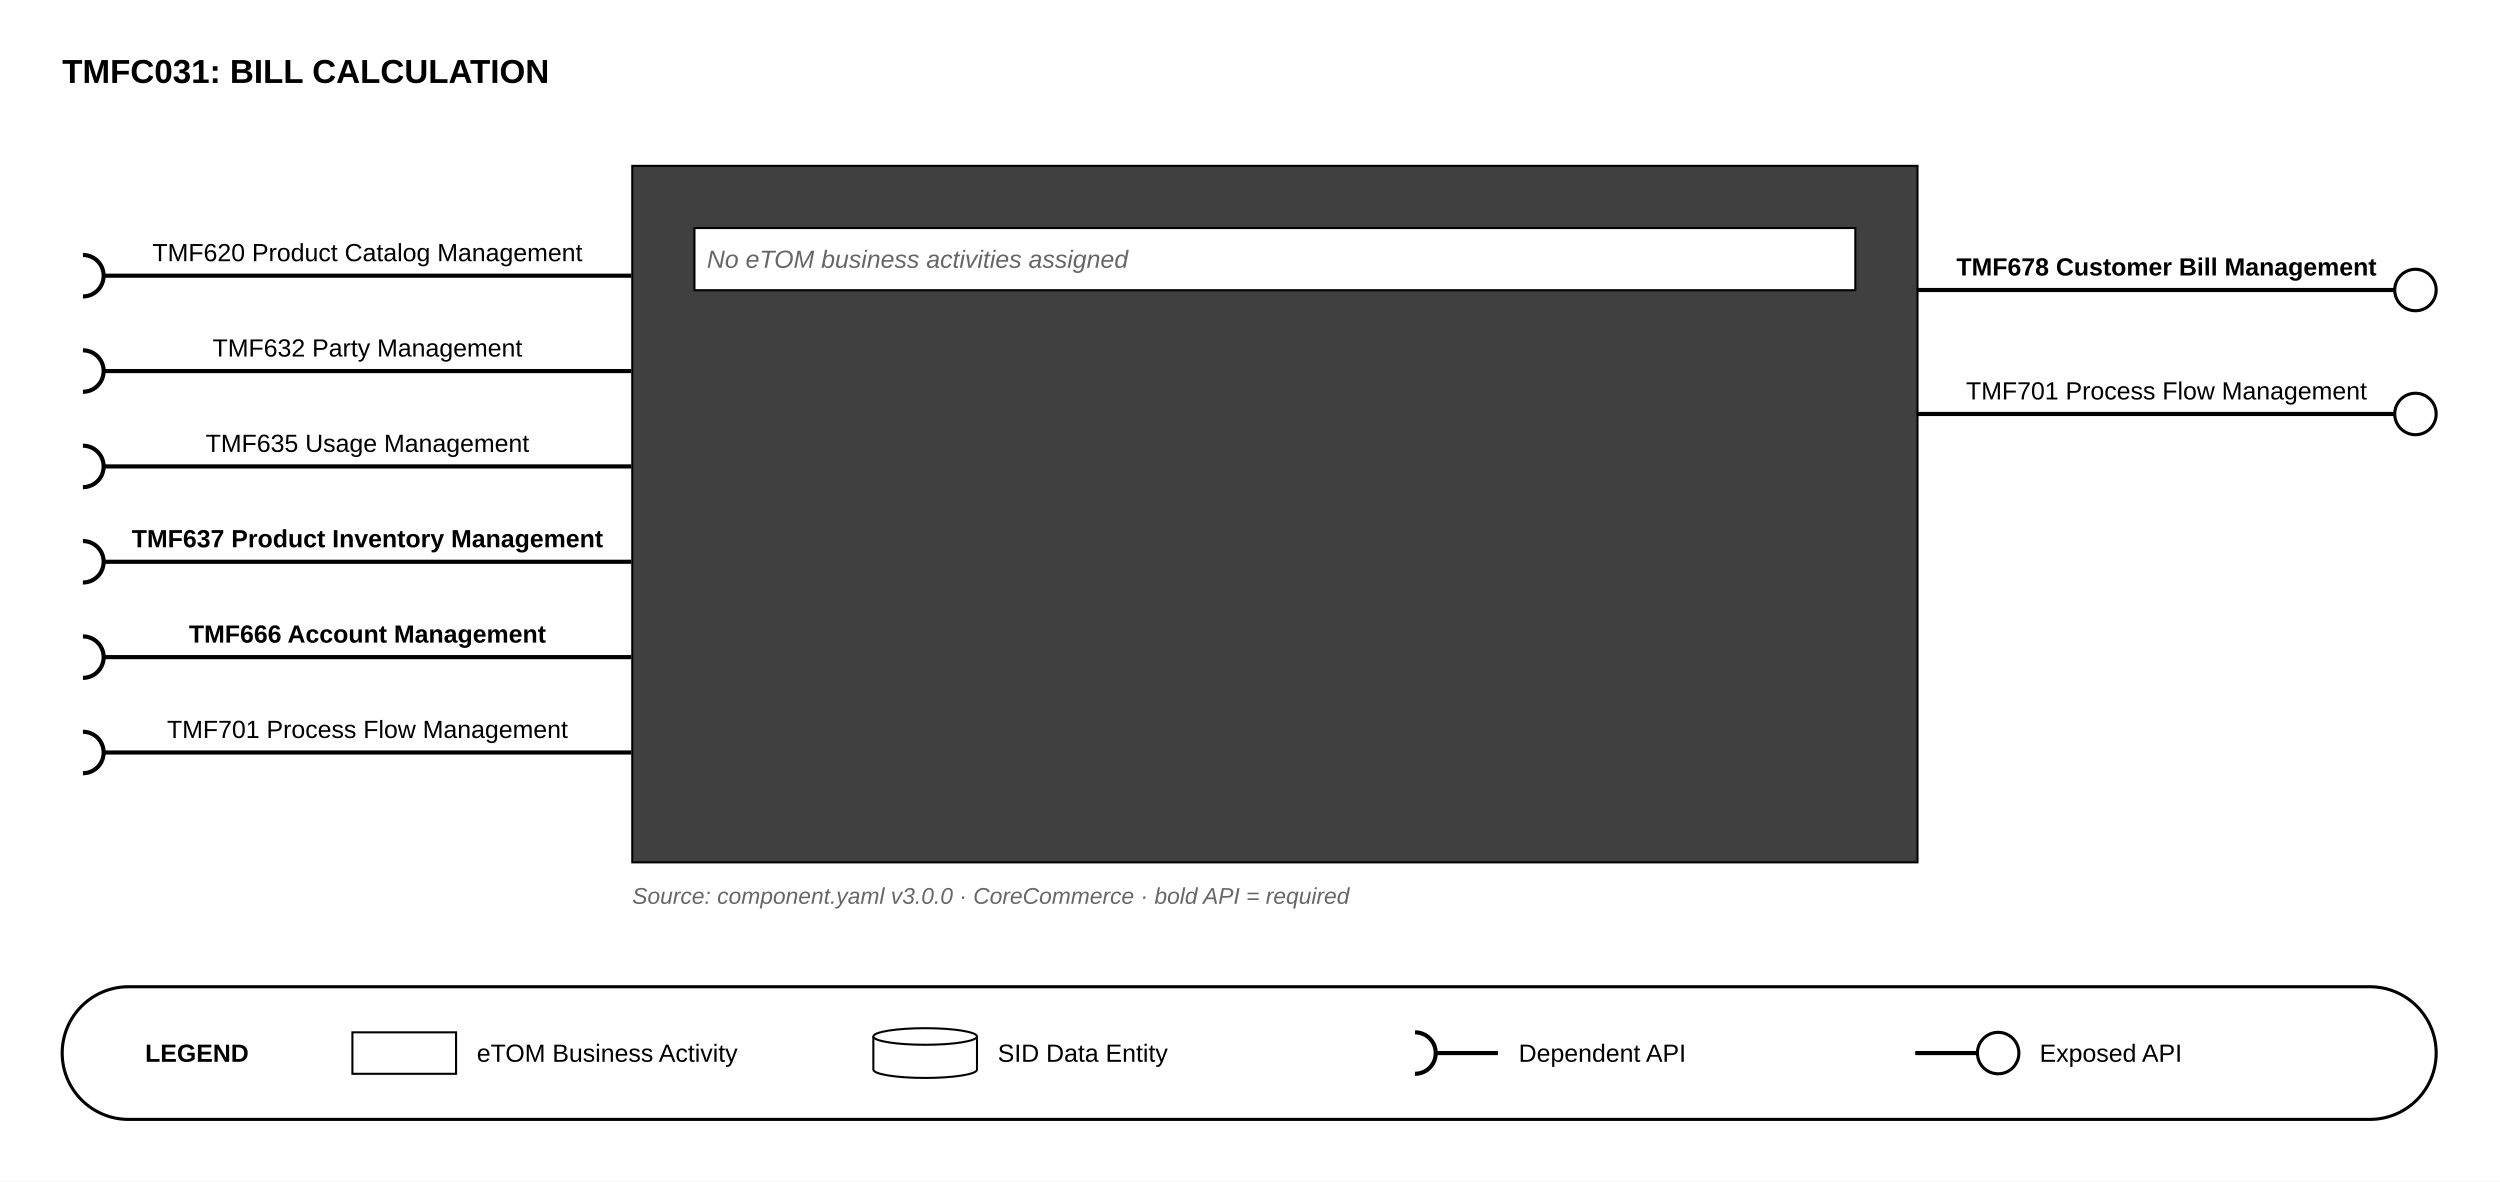
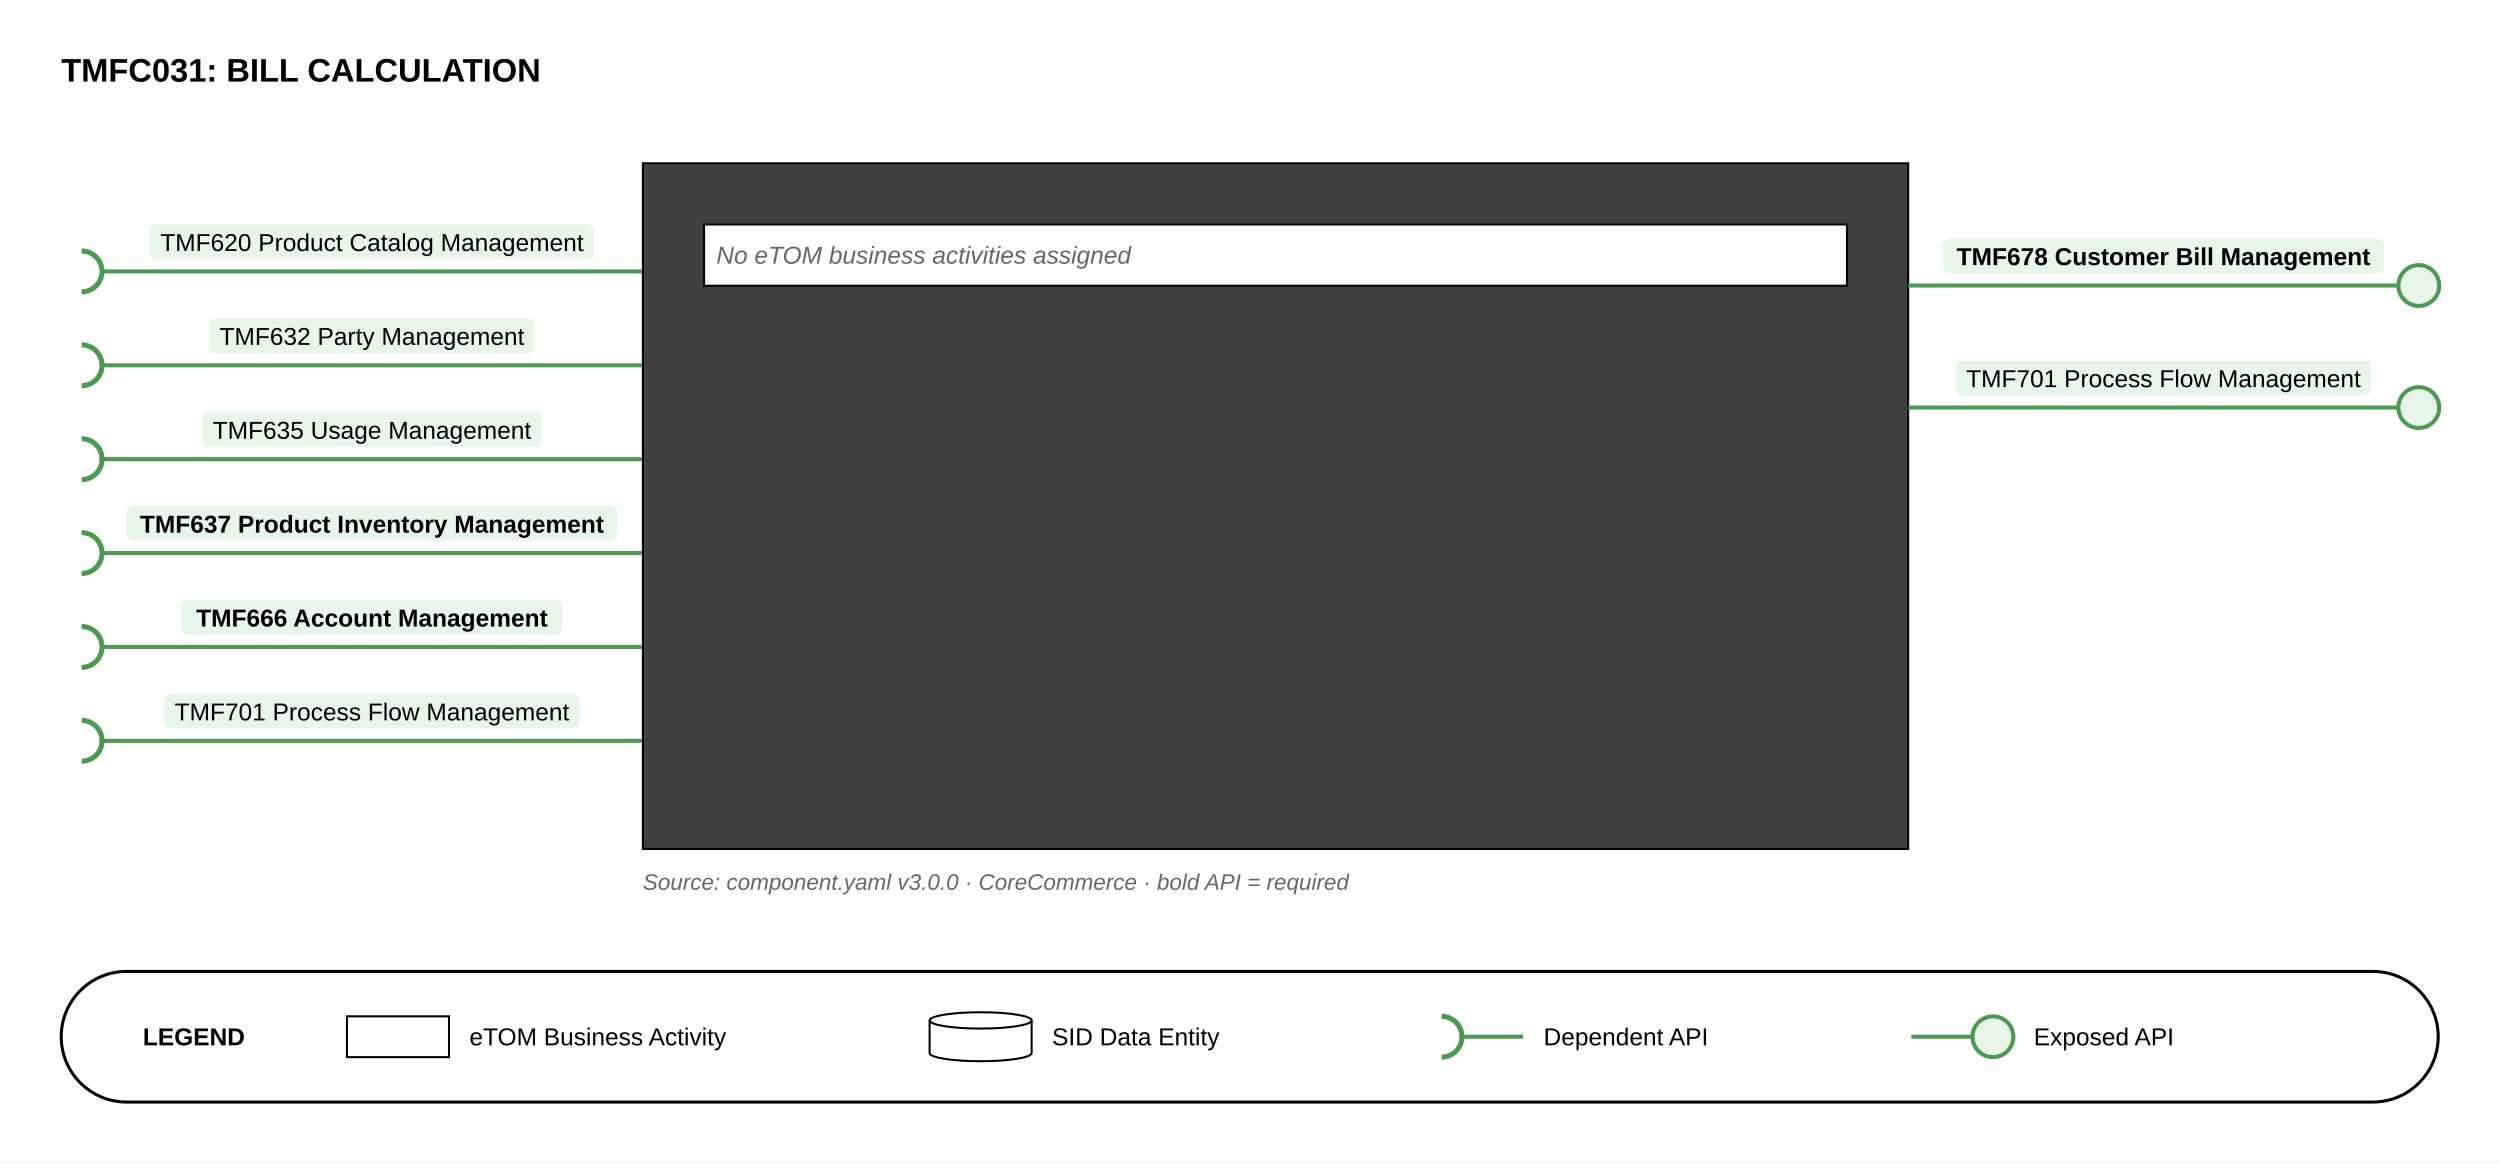
- <svg xmlns="http://www.w3.org/2000/svg" version="1.1" width="1206" height="570" viewBox="0 0 1206 570" font-family="Arial, Helvetica, sans-serif" font-size="12">
+ <svg xmlns="http://www.w3.org/2000/svg" version="1.1" width="1225" height="570" viewBox="0 0 1225 570" font-family="Arial, Helvetica, sans-serif" font-size="12">
  <rect width="100%" height="100%" fill="#ffffff" />
  <text x="30" y="40" font-size="16" font-weight="bold" fill="#000000">TMFC031: BILL CALCULATION</text>
-   <g id="component" transform="translate(305,80)">
+   <g id="component" transform="translate(315,80)">
    <rect width="620" height="336" fill="#404040" stroke="#000000" />
    <g id="etoms">
      <g class="etom" transform="translate(30,30)">
        <rect width="560" height="30" fill="#ffffff" stroke="#000000" />
        <text x="6" y="15" dy="0.35em" fill="#666666" font-style="italic">No eTOM business activities assigned</text>
      </g>
    </g>
    <g id="sids" />
  </g>
  <g id="dependent-apis">
-     <g class="dependent-api" data-api="TMF620" transform="translate(30,133)">
-       <path fill="none" stroke="#000000" stroke-width="2" d="M10,-10 A10,10 0 0 1 10,10" />
-       <line x1="20" x2="274.504" y1="0" y2="0" stroke="#000000" stroke-width="2" />
-       <text x="147.252" y="-7" text-anchor="middle" fill="#000000">TMF620 Product Catalog Management</text>
+     <g class="dependent-api" data-api="TMF620" data-function="core" transform="translate(30,133)">
+       <path fill="none" stroke="#4c9a52" stroke-width="2.5" d="M10,-10 A10,10 0 0 1 10,10" />
+       <line x1="20" x2="284.504" y1="0" y2="0" stroke="#4c9a52" stroke-width="2" />
+       <rect x="43.542" y="-23" width="217.42" height="17" rx="3" fill="#e8f5e9" />
+       <text x="152.252" y="-10" text-anchor="middle" fill="#000000">TMF620 Product Catalog Management</text>
    </g>
-     <g class="dependent-api" data-api="TMF632" transform="translate(30,179)">
-       <path fill="none" stroke="#000000" stroke-width="2" d="M10,-10 A10,10 0 0 1 10,10" />
-       <line x1="20" x2="274.504" y1="0" y2="0" stroke="#000000" stroke-width="2" />
-       <text x="147.252" y="-7" text-anchor="middle" fill="#000000">TMF632 Party Management</text>
+     <g class="dependent-api" data-api="TMF632" data-function="core" transform="translate(30,179)">
+       <path fill="none" stroke="#4c9a52" stroke-width="2.5" d="M10,-10 A10,10 0 0 1 10,10" />
+       <line x1="20" x2="284.504" y1="0" y2="0" stroke="#4c9a52" stroke-width="2" />
+       <rect x="72.558" y="-23" width="159.388" height="17" rx="3" fill="#e8f5e9" />
+       <text x="152.252" y="-10" text-anchor="middle" fill="#000000">TMF632 Party Management</text>
    </g>
-     <g class="dependent-api" data-api="TMF635" transform="translate(30,225)">
-       <path fill="none" stroke="#000000" stroke-width="2" d="M10,-10 A10,10 0 0 1 10,10" />
-       <line x1="20" x2="274.504" y1="0" y2="0" stroke="#000000" stroke-width="2" />
-       <text x="147.252" y="-7" text-anchor="middle" fill="#000000">TMF635 Usage Management</text>
+     <g class="dependent-api" data-api="TMF635" data-function="core" transform="translate(30,225)">
+       <path fill="none" stroke="#4c9a52" stroke-width="2.5" d="M10,-10 A10,10 0 0 1 10,10" />
+       <line x1="20" x2="284.504" y1="0" y2="0" stroke="#4c9a52" stroke-width="2" />
+       <rect x="69.222" y="-23" width="166.06" height="17" rx="3" fill="#e8f5e9" />
+       <text x="152.252" y="-10" text-anchor="middle" fill="#000000">TMF635 Usage Management</text>
    </g>
-     <g class="dependent-api" data-api="TMF637" transform="translate(30,271)">
-       <path fill="none" stroke="#000000" stroke-width="2" d="M10,-10 A10,10 0 0 1 10,10" />
-       <line x1="20" x2="274.504" y1="0" y2="0" stroke="#000000" stroke-width="2" />
-       <text x="147.252" y="-7" text-anchor="middle" fill="#000000" font-weight="bold">TMF637 Product Inventory Management</text>
+     <g class="dependent-api" data-api="TMF637" data-function="core" transform="translate(30,271)">
+       <path fill="none" stroke="#4c9a52" stroke-width="2.5" d="M10,-10 A10,10 0 0 1 10,10" />
+       <line x1="20" x2="284.504" y1="0" y2="0" stroke="#4c9a52" stroke-width="2" />
+       <rect x="32" y="-23" width="240.504" height="17" rx="3" fill="#e8f5e9" />
+       <text x="152.252" y="-10" text-anchor="middle" fill="#000000" font-weight="bold">TMF637 Product Inventory Management</text>
    </g>
-     <g class="dependent-api" data-api="TMF666" transform="translate(30,317)">
-       <path fill="none" stroke="#000000" stroke-width="2" d="M10,-10 A10,10 0 0 1 10,10" />
-       <line x1="20" x2="274.504" y1="0" y2="0" stroke="#000000" stroke-width="2" />
-       <text x="147.252" y="-7" text-anchor="middle" fill="#000000" font-weight="bold">TMF666 Account Management</text>
+     <g class="dependent-api" data-api="TMF666" data-function="core" transform="translate(30,317)">
+       <path fill="none" stroke="#4c9a52" stroke-width="2.5" d="M10,-10 A10,10 0 0 1 10,10" />
+       <line x1="20" x2="284.504" y1="0" y2="0" stroke="#4c9a52" stroke-width="2" />
+       <rect x="59.118" y="-23" width="186.268" height="17" rx="3" fill="#e8f5e9" />
+       <text x="152.252" y="-10" text-anchor="middle" fill="#000000" font-weight="bold">TMF666 Account Management</text>
    </g>
-     <g class="dependent-api" data-api="TMF701" transform="translate(30,363)">
-       <path fill="none" stroke="#000000" stroke-width="2" d="M10,-10 A10,10 0 0 1 10,10" />
-       <line x1="20" x2="274.504" y1="0" y2="0" stroke="#000000" stroke-width="2" />
-       <text x="147.252" y="-7" text-anchor="middle" fill="#000000">TMF701 Process Flow Management</text>
+     <g class="dependent-api" data-api="TMF701" data-function="core" transform="translate(30,363)">
+       <path fill="none" stroke="#4c9a52" stroke-width="2.5" d="M10,-10 A10,10 0 0 1 10,10" />
+       <line x1="20" x2="284.504" y1="0" y2="0" stroke="#4c9a52" stroke-width="2" />
+       <rect x="50.556" y="-23" width="203.392" height="17" rx="3" fill="#e8f5e9" />
+       <text x="152.252" y="-10" text-anchor="middle" fill="#000000">TMF701 Process Flow Management</text>
    </g>
  </g>
  <g id="exposed-apis">
-     <g class="exposed-api" data-api="TMF678" transform="translate(925,139.9)">
-       <line x1="0" x2="230.21" y1="0" y2="0" stroke="#000000" stroke-width="2" />
-       <circle cx="240.21" cy="0" r="10" fill="#ffffff" stroke="#000000" stroke-width="1.5" />
-       <text x="120.105" y="-7" text-anchor="middle" fill="#000000" font-weight="bold">TMF678 Customer Bill Management</text>
+     <g class="exposed-api" data-api="TMF678" data-function="core" transform="translate(935,139.9)">
+       <line x1="0" x2="240.21" y1="0" y2="0" stroke="#4c9a52" stroke-width="2" />
+       <circle cx="250.21" cy="0" r="10" fill="#e8f5e9" stroke="#4c9a52" stroke-width="2" />
+       <rect x="17" y="-23" width="216.21" height="17" rx="3" fill="#e8f5e9" />
+       <text x="125.105" y="-10" text-anchor="middle" fill="#000000" font-weight="bold">TMF678 Customer Bill Management</text>
    </g>
-     <g class="exposed-api" data-api="TMF701" transform="translate(925,199.7)">
-       <line x1="0" x2="230.21" y1="0" y2="0" stroke="#000000" stroke-width="2" />
-       <circle cx="240.21" cy="0" r="10" fill="#ffffff" stroke="#000000" stroke-width="1.5" />
-       <text x="120.105" y="-7" text-anchor="middle" fill="#000000">TMF701 Process Flow Management</text>
+     <g class="exposed-api" data-api="TMF701" data-function="core" transform="translate(935,199.7)">
+       <line x1="0" x2="240.21" y1="0" y2="0" stroke="#4c9a52" stroke-width="2" />
+       <circle cx="250.21" cy="0" r="10" fill="#e8f5e9" stroke="#4c9a52" stroke-width="2" />
+       <rect x="23.409" y="-23" width="203.392" height="17" rx="3" fill="#e8f5e9" />
+       <text x="125.105" y="-10" text-anchor="middle" fill="#000000">TMF701 Process Flow Management</text>
    </g>
  </g>
-   <text x="305" y="436" font-style="italic" font-size="11" fill="#666666">Source: component.yaml v3.0.0 · CoreCommerce · bold API = required</text>
+   <text x="315" y="436" font-style="italic" font-size="11" fill="#666666">Source: component.yaml v3.0.0 · CoreCommerce · bold API = required</text>
  <g id="legend" transform="translate(30,476)">
-     <rect width="1145.21" height="64" rx="32" fill="#ffffff" stroke="#000000" stroke-width="1.5" />
+     <rect width="1164.714" height="64" rx="32" fill="#ffffff" stroke="#000000" stroke-width="1.5" />
    <text x="40" y="32" dy="0.35em" font-weight="bold">LEGEND</text>
    <g transform="translate(140,32)">
      <rect x="0" y="-10" width="50" height="20" fill="#ffffff" stroke="#000000" />
      <text x="60" dy="0.35em" fill="#000000">eTOM Business Activity</text>
    </g>
-     <g transform="translate(391.3026,32)">
+     <g transform="translate(425.5035,32)">
      <path fill="#ffffff" stroke="#000000" d="M0,-8 A25,4 0 0 1 50,-8 V8 A25,4 0 0 1 0,8 Z" />
      <path fill="none" stroke="#000000" d="M0,-8 A25,4 0 0 0 50,-8" />
      <text x="60" dy="0.35em" fill="#000000">SID Data Entity</text>
    </g>
-     <g transform="translate(642.6052,32)">
-       <path fill="none" stroke="#000000" stroke-width="2" d="M10,-10 A10,10 0 0 1 10,10" />
-       <line x1="20" x2="50" stroke="#000000" stroke-width="2" />
+     <g transform="translate(666.343,32)">
+       <path fill="none" stroke="#4c9a52" stroke-width="2.5" d="M10,-10 A10,10 0 0 1 10,10" />
+       <line x1="20" x2="50" stroke="#4c9a52" stroke-width="2" />
      <text x="60" dy="0.35em" fill="#000000">Dependent API</text>
    </g>
-     <g transform="translate(893.9078,32)">
-       <line x1="0" x2="30" stroke="#000000" stroke-width="2" />
-       <circle cx="40" r="10" fill="#ffffff" stroke="#000000" stroke-width="1.5" />
+     <g transform="translate(906.5346,32)">
+       <line x1="0" x2="30" stroke="#4c9a52" stroke-width="2" />
+       <circle cx="40" r="10" fill="#e8f5e9" stroke="#4c9a52" stroke-width="2" />
      <text x="60" dy="0.35em" fill="#000000">Exposed API</text>
    </g>
  </g>
</svg>
